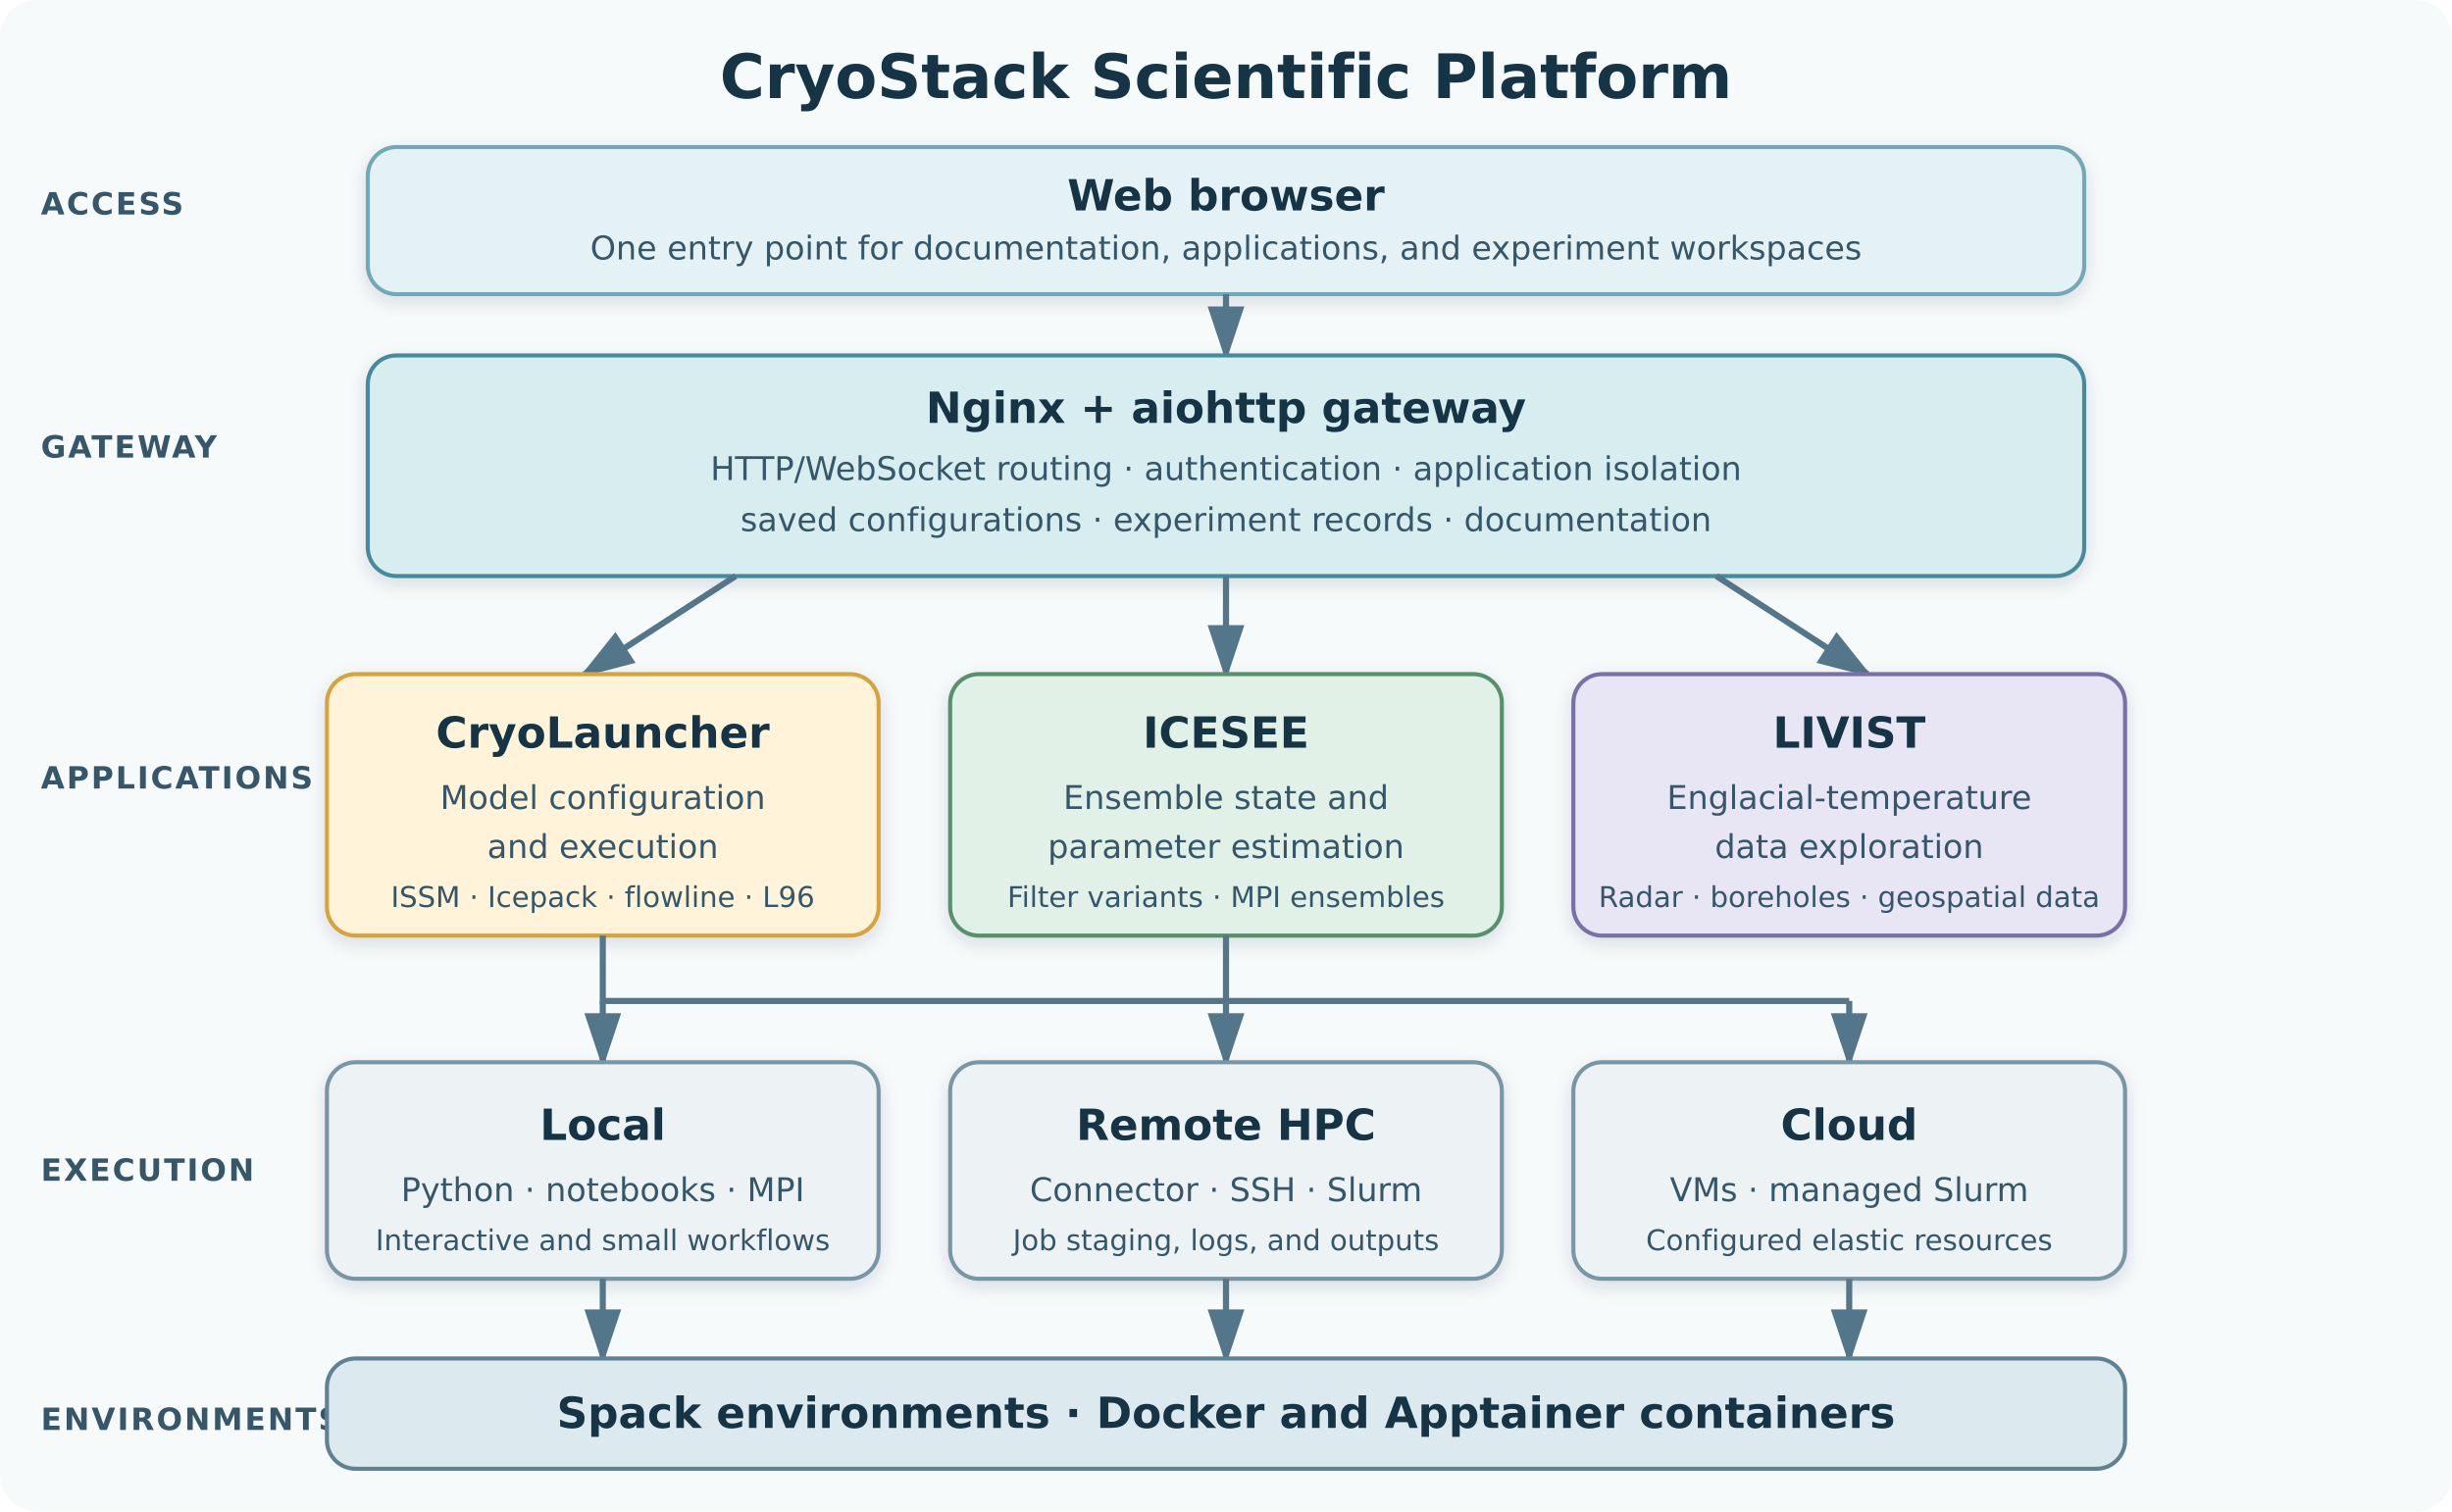
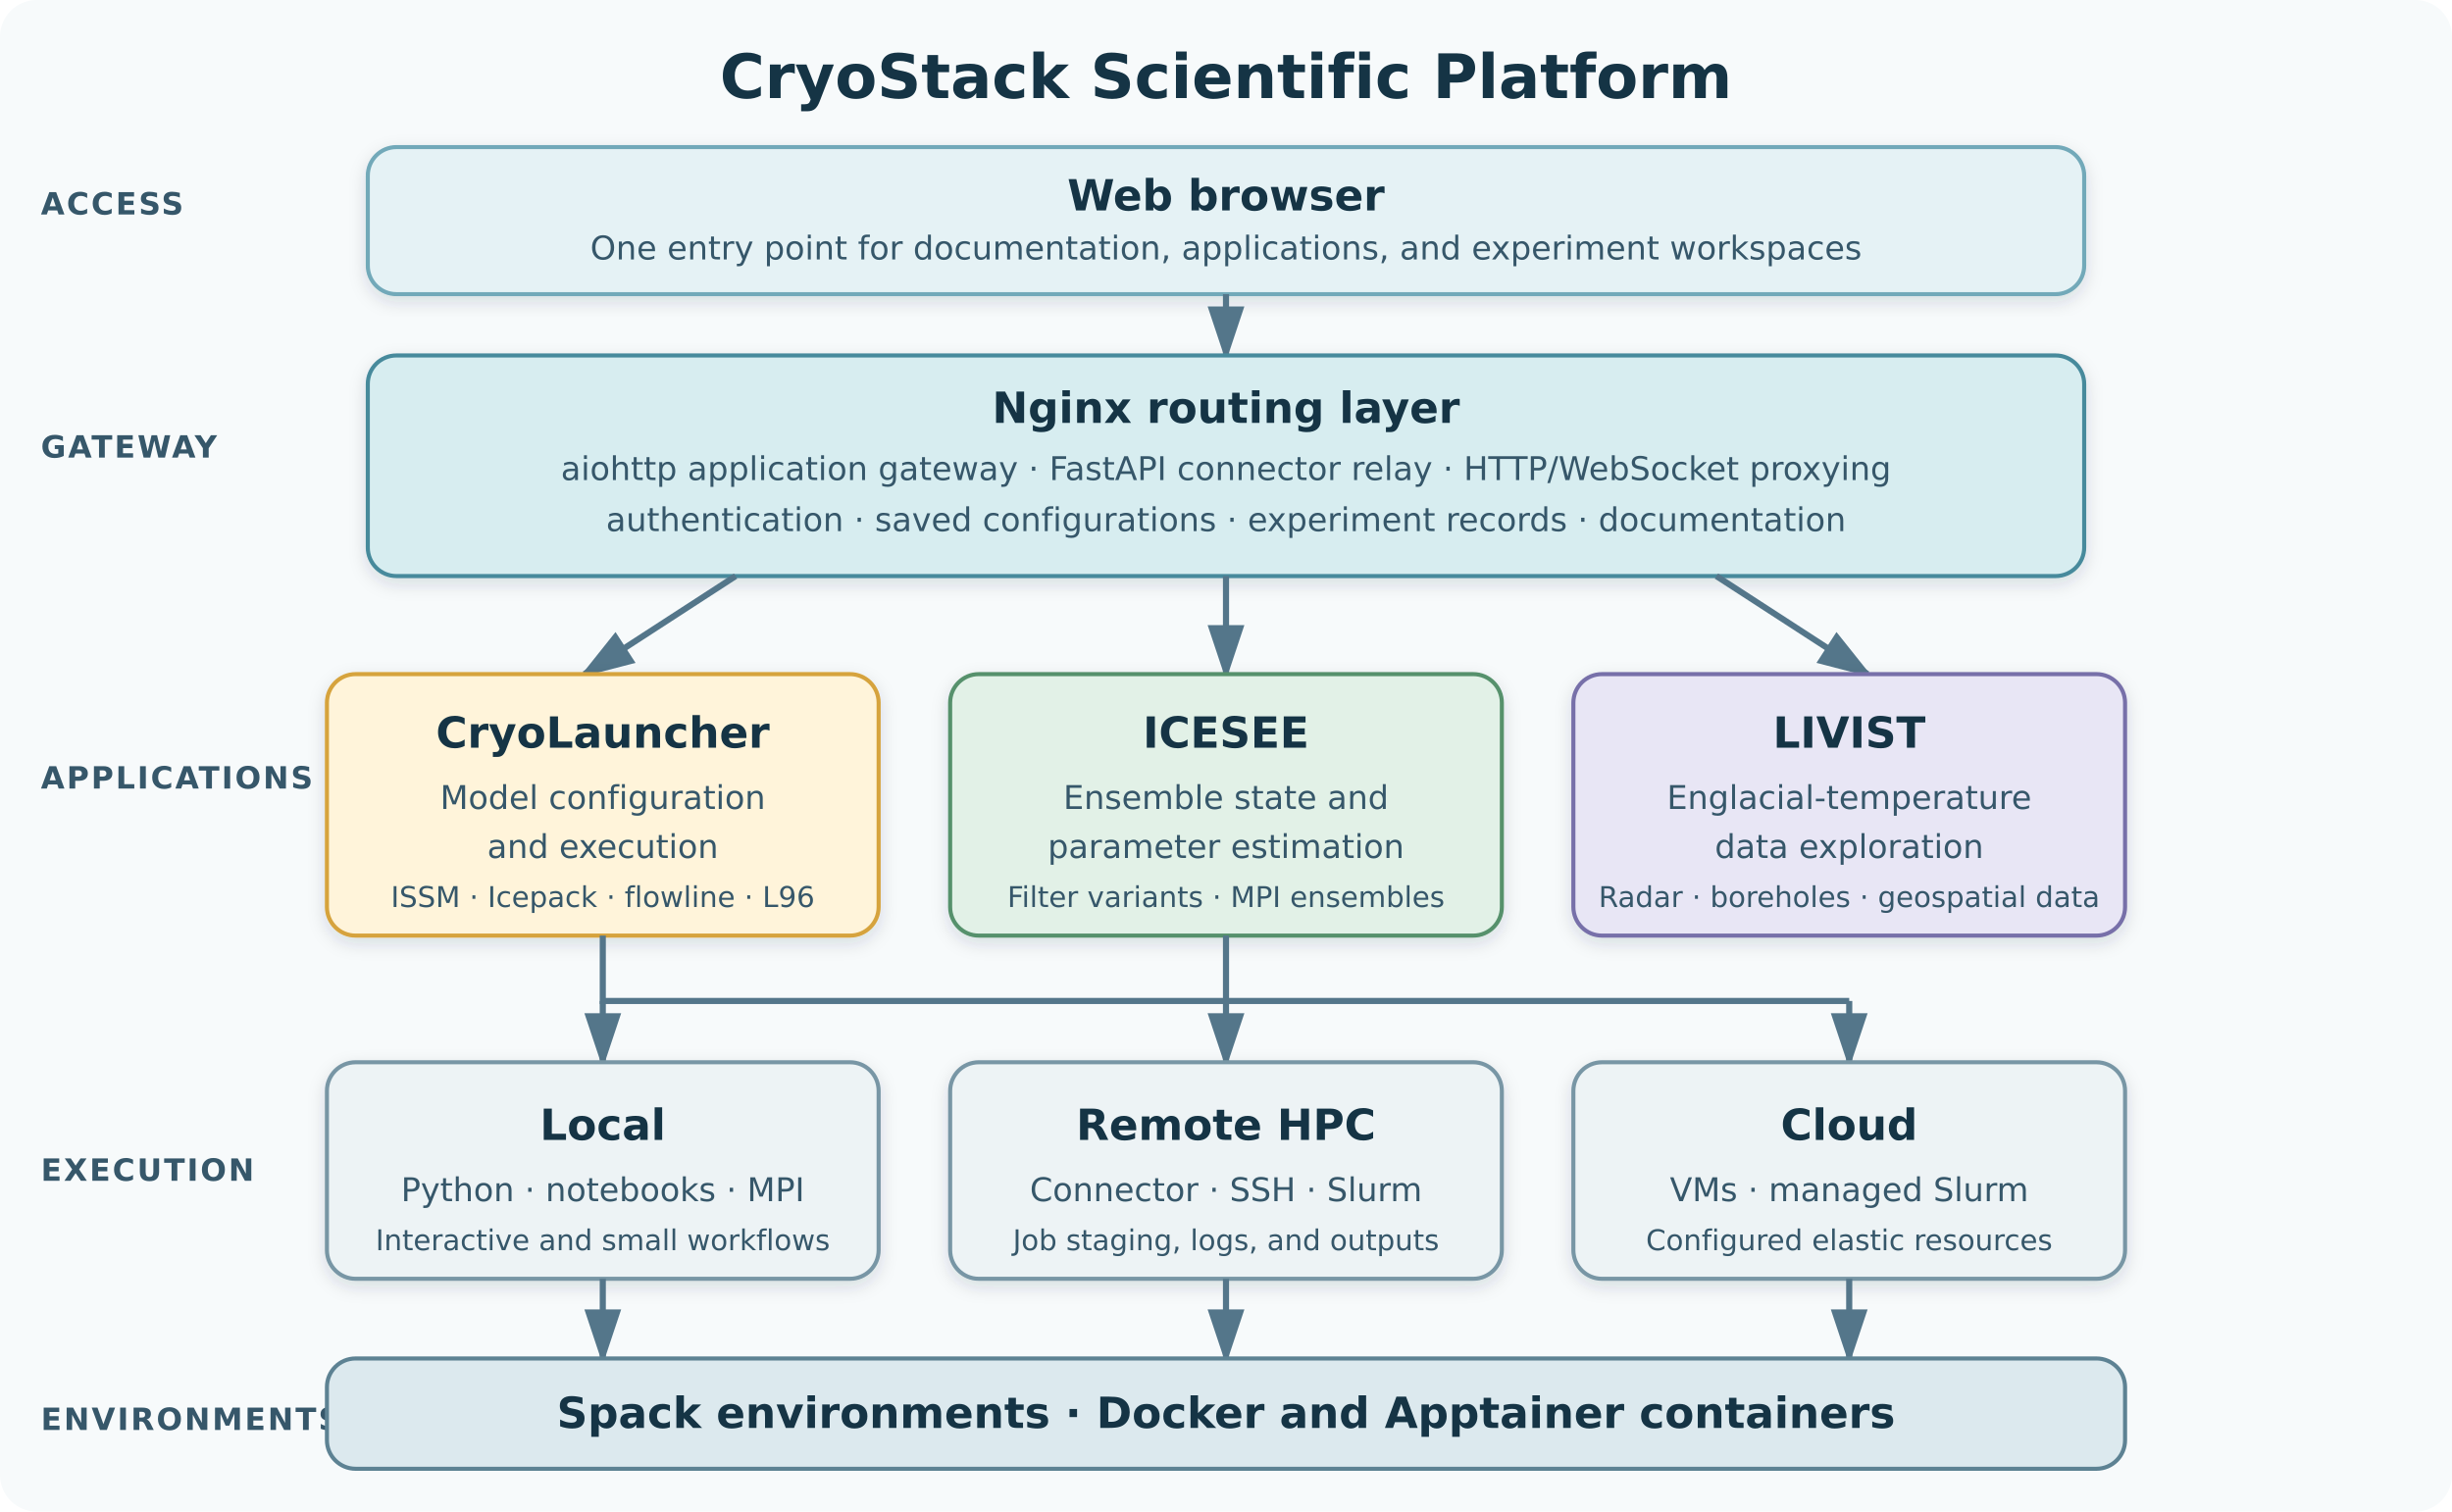
<svg xmlns="http://www.w3.org/2000/svg" width="1200" height="740" viewBox="0 0 1200 740" role="img" aria-labelledby="title desc" font-family="Verdana">
  <defs>
    <style>
      text { font-family: "DejaVu Sans", Arial, sans-serif; }
      .title { font-size: 30px; font-weight: 700; fill: #153445; }
      .layer { font-size: 15px; font-weight: 700; fill: #36576a; letter-spacing: 1px; }
      .box-title { font-size: 21px; font-weight: 700; fill: #153445; }
      .body { font-size: 16px; fill: #36576a; }
      .small { font-size: 14px; fill: #36576a; }
      .arrow { stroke: #54768a; stroke-width: 3; fill: none; marker-end: url(#arrowhead); }
      .dash { stroke: #7394a6; stroke-width: 2.5; stroke-dasharray: 9 7; fill: none; marker-end: url(#arrowhead); }
      .bus { stroke: #54768a; stroke-width: 3; fill: none; }
    </style>
    <marker id="arrowhead" markerWidth="10" markerHeight="10" refX="8" refY="3" orient="auto" markerUnits="strokeWidth">
      <path d="M0,0 L0,6 L9,3 z" fill="#54768a" />
    </marker>
    <filter id="shadow" x="-10%" y="-15%" width="120%" height="130%">
      <feDropShadow dx="0" dy="3" stdDeviation="4" flood-color="#153445" flood-opacity="0.14" />
    </filter>
  </defs>
  <rect width="1200" height="740" rx="18" fill="#f7fafb" />
  <text x="600" y="48" text-anchor="middle" class="title">CryoStack Scientific Platform</text>
  <text x="20" y="105" class="layer">ACCESS</text>
  <rect x="180" y="72" width="840" height="72" rx="14" fill="#e5f2f5" stroke="#72a9b9" stroke-width="2" filter="url(#shadow)" />
  <text x="600" y="103" text-anchor="middle" class="box-title">Web browser</text>
  <text x="600" y="127" text-anchor="middle" class="body">One entry point for documentation, applications, and experiment workspaces</text>
  <path d="M600 144 L600 174" class="arrow" />
  <text x="20" y="224" class="layer">GATEWAY</text>
  <rect x="180" y="174" width="840" height="108" rx="14" fill="#d7edf0" stroke="#478a9c" stroke-width="2" filter="url(#shadow)" />
-   <text x="600" y="207" text-anchor="middle" class="box-title">Nginx + aiohttp gateway</text>
-   <text x="600" y="235" text-anchor="middle" class="body">HTTP/WebSocket routing · authentication · application isolation</text>
-   <text x="600" y="260" text-anchor="middle" class="body">saved configurations · experiment records · documentation</text>
+   <text x="600" y="207" text-anchor="middle" class="box-title">Nginx routing layer</text>
+   <text x="600" y="235" text-anchor="middle" class="body">aiohttp application gateway · FastAPI connector relay · HTTP/WebSocket proxying</text>
+   <text x="600" y="260" text-anchor="middle" class="body">authentication · saved configurations · experiment records · documentation</text>
  <path d="M360 282 L286 330" class="arrow" />
  <path d="M600 282 L600 330" class="arrow" />
  <path d="M840 282 L914 330" class="arrow" />
  <text x="20" y="386" class="layer">APPLICATIONS</text>
  <rect x="160" y="330" width="270" height="128" rx="14" fill="#fff4da" stroke="#d6a33c" stroke-width="2" filter="url(#shadow)" />
  <text x="295" y="366" text-anchor="middle" class="box-title">CryoLauncher</text>
  <text x="295" y="396" text-anchor="middle" class="body">Model configuration</text>
  <text x="295" y="420" text-anchor="middle" class="body">and execution</text>
  <text x="295" y="444" text-anchor="middle" class="small">ISSM · Icepack · flowline · L96</text>
  <rect x="465" y="330" width="270" height="128" rx="14" fill="#e2f1e7" stroke="#57916c" stroke-width="2" filter="url(#shadow)" />
  <text x="600" y="366" text-anchor="middle" class="box-title">ICESEE</text>
  <text x="600" y="396" text-anchor="middle" class="body">Ensemble state and</text>
  <text x="600" y="420" text-anchor="middle" class="body">parameter estimation</text>
  <text x="600" y="444" text-anchor="middle" class="small">Filter variants · MPI ensembles</text>
  <rect x="770" y="330" width="270" height="128" rx="14" fill="#e8e6f5" stroke="#7770a9" stroke-width="2" filter="url(#shadow)" />
  <text x="905" y="366" text-anchor="middle" class="box-title">LIVIST</text>
  <text x="905" y="396" text-anchor="middle" class="body">Englacial-temperature</text>
  <text x="905" y="420" text-anchor="middle" class="body">data exploration</text>
  <text x="905" y="444" text-anchor="middle" class="small">Radar · boreholes · geospatial data</text>
  <path d="M295 458 L295 490 L905 490" class="bus" />
  <path d="M600 458 L600 490" class="bus" />
  <path d="M295 490 L295 520" class="arrow" />
  <path d="M600 490 L600 520" class="arrow" />
  <path d="M905 490 L905 520" class="arrow" />
  <text x="20" y="578" class="layer">EXECUTION</text>
  <rect x="160" y="520" width="270" height="106" rx="14" fill="#edf3f5" stroke="#7896a5" stroke-width="2" filter="url(#shadow)" />
  <text x="295" y="558" text-anchor="middle" class="box-title">Local</text>
  <text x="295" y="588" text-anchor="middle" class="body">Python · notebooks · MPI</text>
  <text x="295" y="612" text-anchor="middle" class="small">Interactive and small workflows</text>
  <rect x="465" y="520" width="270" height="106" rx="14" fill="#edf3f5" stroke="#7896a5" stroke-width="2" filter="url(#shadow)" />
  <text x="600" y="558" text-anchor="middle" class="box-title">Remote HPC</text>
  <text x="600" y="588" text-anchor="middle" class="body">Connector · SSH · Slurm</text>
  <text x="600" y="612" text-anchor="middle" class="small">Job staging, logs, and outputs</text>
  <rect x="770" y="520" width="270" height="106" rx="14" fill="#edf3f5" stroke="#7896a5" stroke-width="2" filter="url(#shadow)" />
  <text x="905" y="558" text-anchor="middle" class="box-title">Cloud</text>
  <text x="905" y="588" text-anchor="middle" class="body">VMs · managed Slurm</text>
  <text x="905" y="612" text-anchor="middle" class="small">Configured elastic resources</text>
  <path d="M295 626 L295 665" class="arrow" />
  <path d="M600 626 L600 665" class="arrow" />
  <path d="M905 626 L905 665" class="arrow" />
  <text x="20" y="700" class="layer">ENVIRONMENTS</text>
  <rect x="160" y="665" width="880" height="54" rx="14" fill="#dce9ee" stroke="#5d8293" stroke-width="2" />
  <text x="600" y="699" text-anchor="middle" class="box-title">Spack environments · Docker and Apptainer containers</text>
</svg>
